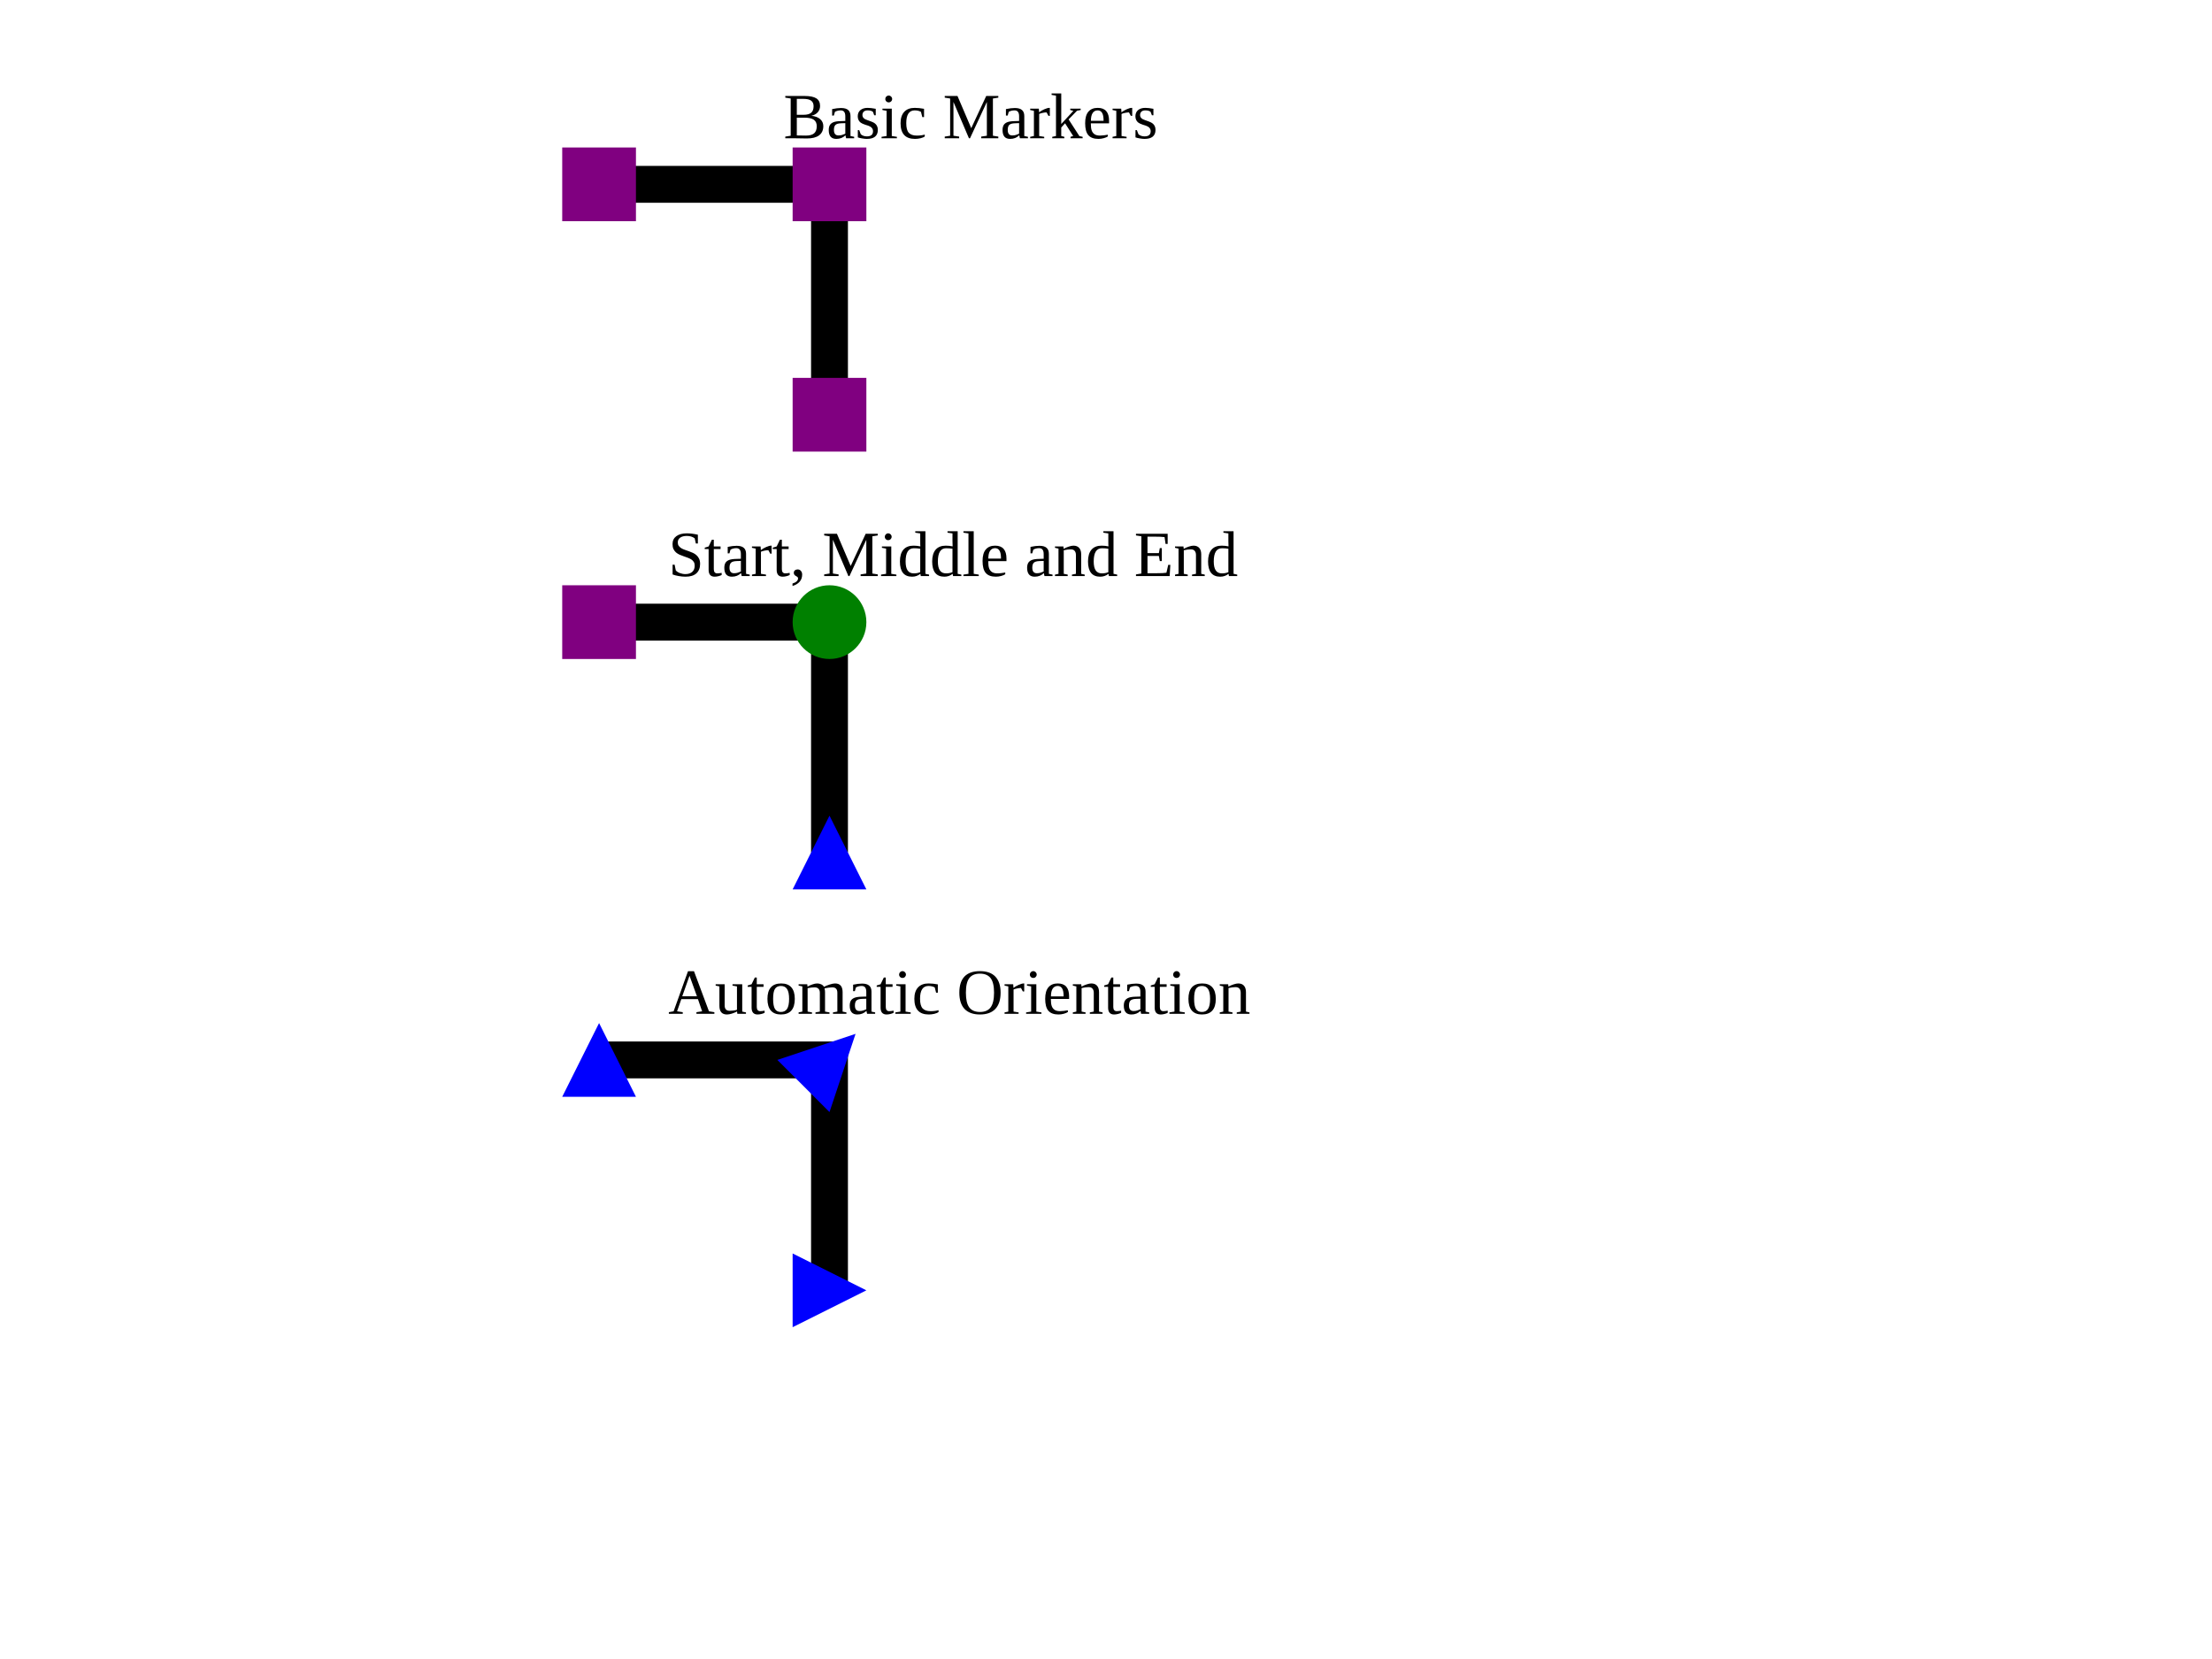
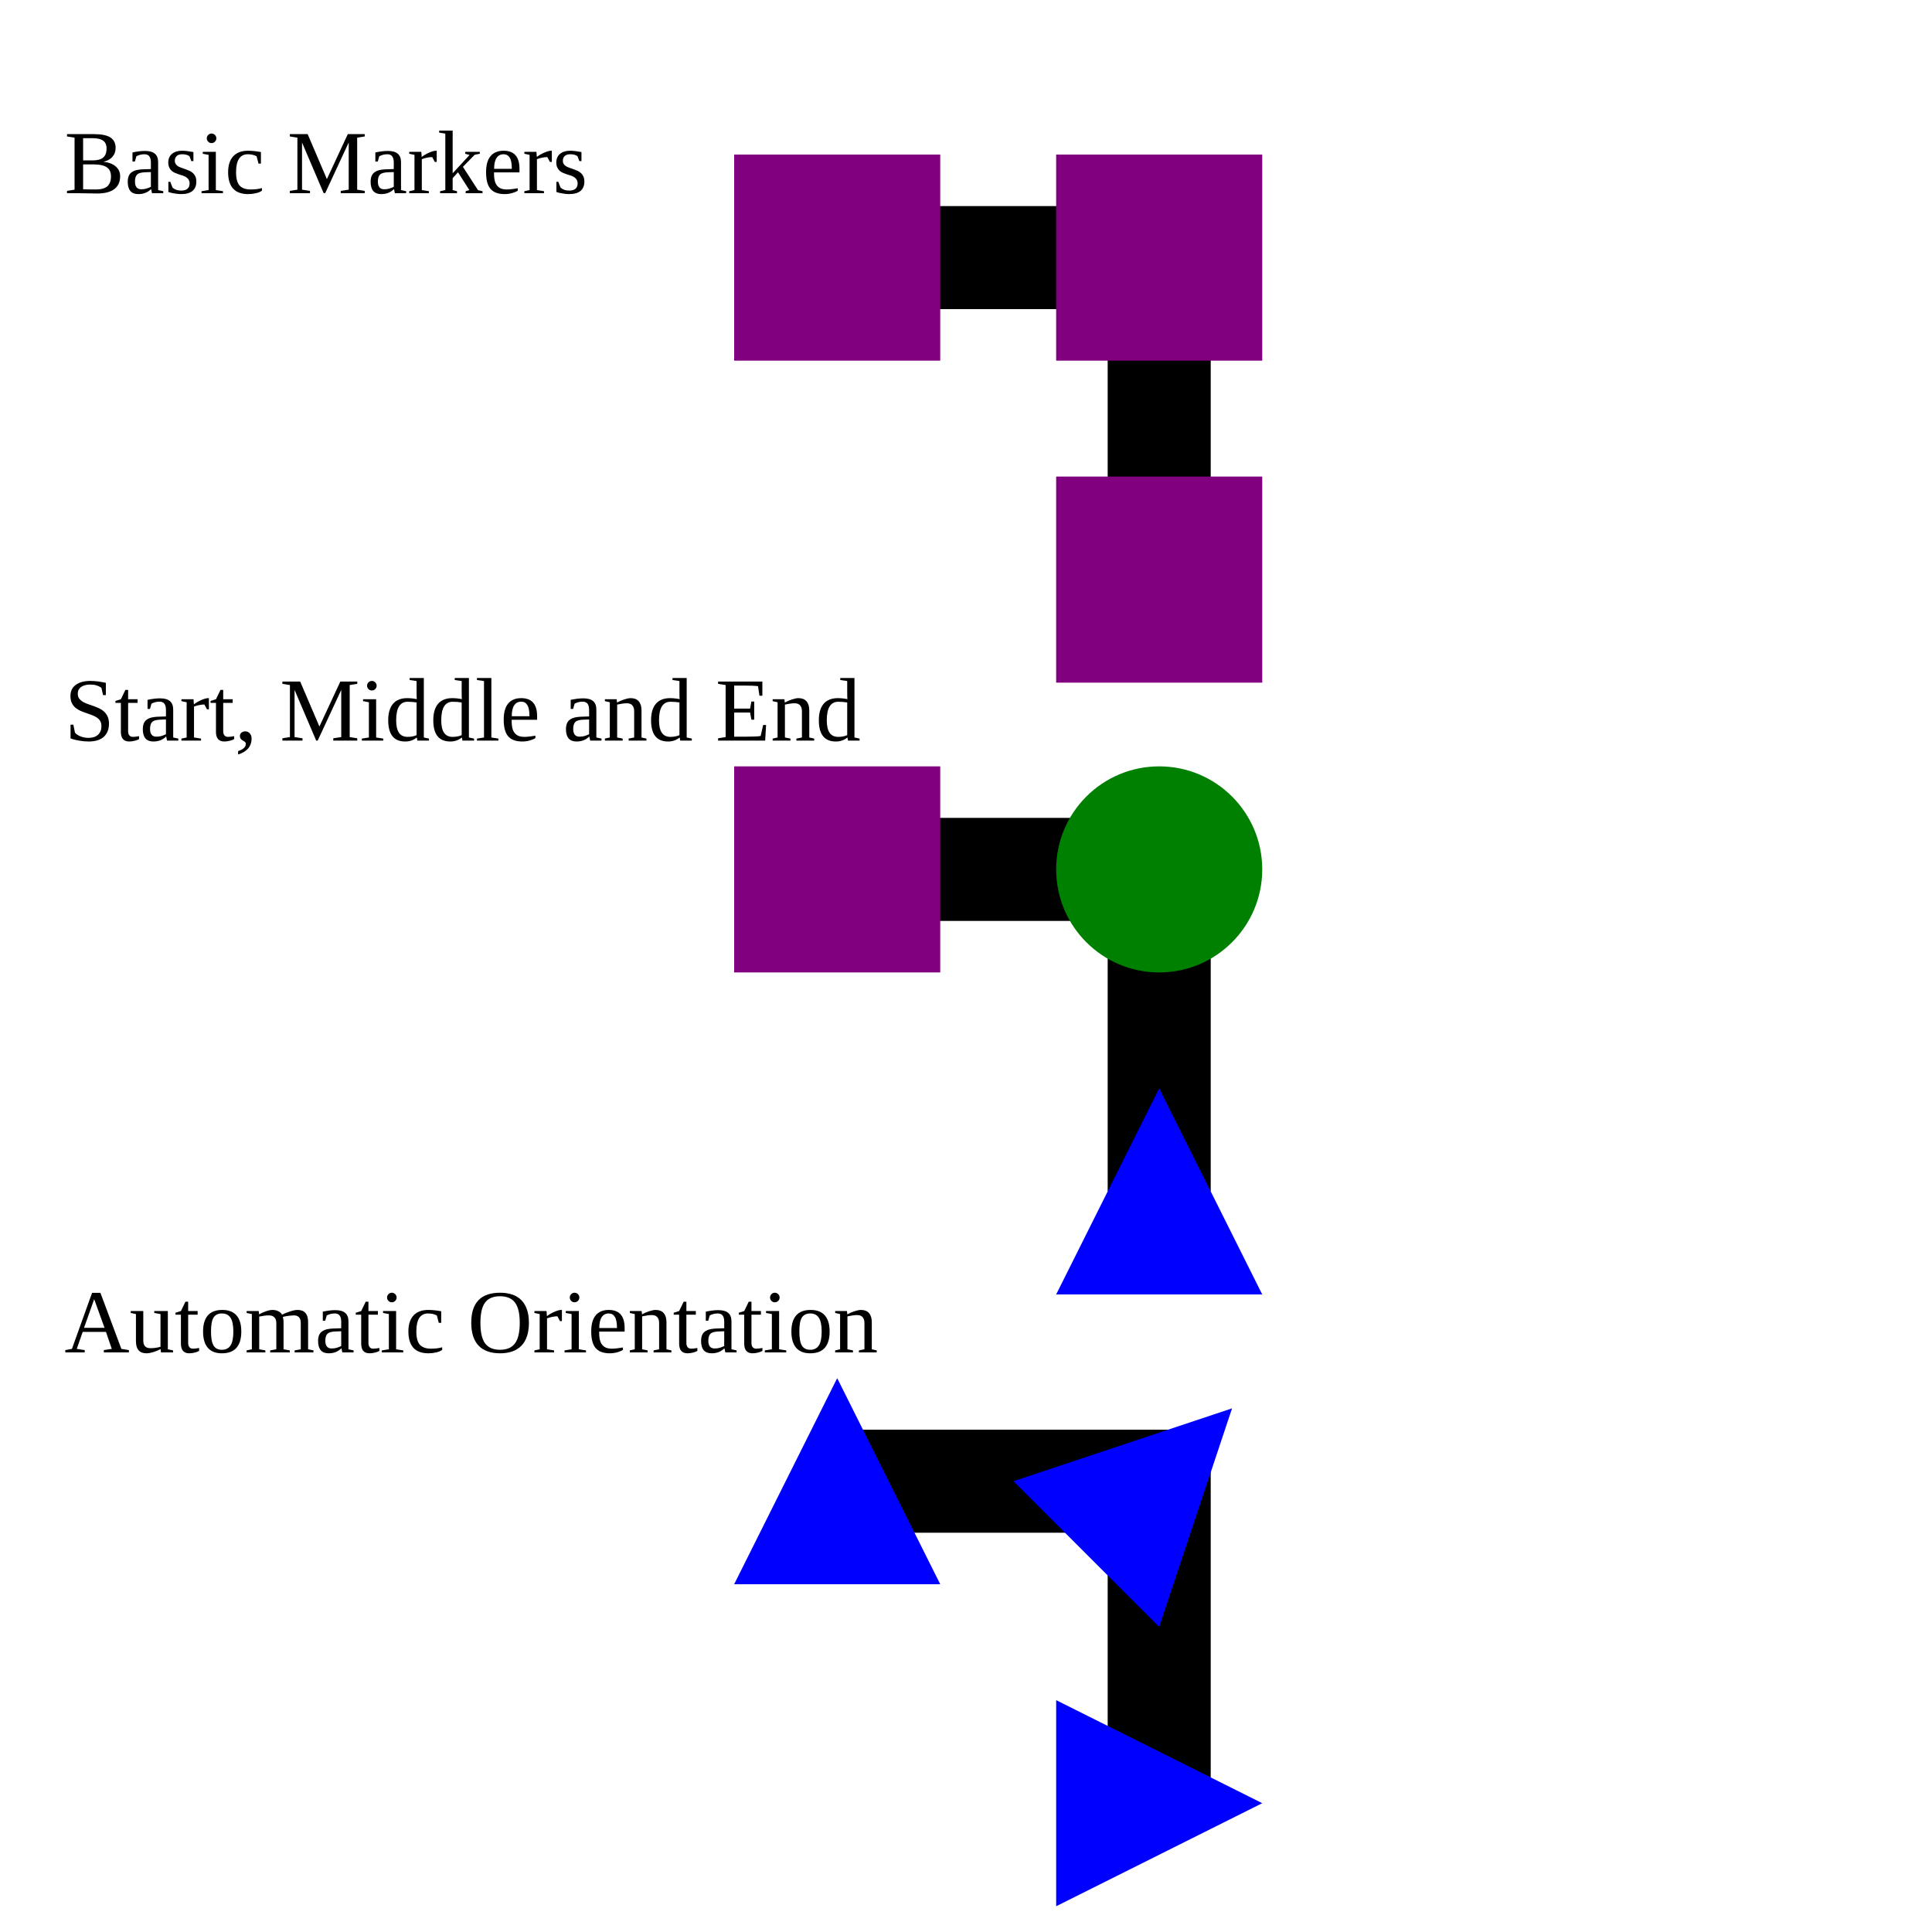
- <svg xmlns="http://www.w3.org/2000/svg" xmlns:html="http://www.w3.org/1999/xhtml" width="100%" height="100%" viewBox="0 0 480 360">
+ <svg xmlns="http://www.w3.org/2000/svg" xmlns:html="http://www.w3.org/1999/xhtml" width="300" height="300">
  <html:link rel="help" href="https://www.w3.org/TR/2016/CR-SVG2-20160915/painting.html#Markers" />
  <html:link rel="match" href="marker-006-ref.svg" />
  <html:meta name="assert" content="Support for marker viewBox." />
  <defs>
    <marker id="marker1" viewBox="20 20 10 10" markerWidth="2" markerHeight="2" refX="25" refY="25" markerUnits="strokeWidth">
      <rect x="20" y="20" width="10" height="10" fill="purple" stroke="none" />
    </marker>
    <marker id="marker2" viewBox="-5 -5 10 10" markerWidth="2" markerHeight="2" markerUnits="strokeWidth" orient="auto">
      <path d="M 0 -5 L 5 5 L -5 5 Z" fill="blue" stroke="none" />
    </marker>
    <marker id="markerStart" viewBox="0 0 10 10" markerWidth="2" markerHeight="2" refX="5" refY="5" markerUnits="strokeWidth">
      <rect width="10" height="10" fill="purple" stroke="none" />
    </marker>
    <marker id="markerMiddle" viewBox="0 0 10 10" markerWidth="2" markerHeight="2" refX="5" refY="5" markerUnits="strokeWidth">
      <circle cx="5" cy="5" r="5" fill="green" stroke="none" />
    </marker>
    <marker id="markerEnd" viewBox="0 0 10 10" markerWidth="2" markerHeight="2" refX="5" refY="5" markerUnits="strokeWidth">
      <path d="M 5 0 L 10 10 L 0 10 Z" fill="blue" stroke="none" />
    </marker>
  </defs>
-   <text x="170" y="30" font-size="14">Basic Markers</text>
-   <path fill="none" stroke="black" stroke-width="8" marker-start="url(#marker1)" marker-mid="url(#marker1)" marker-end="url(#marker1)" d="M 130 40 L 180 40 L 180 90" />
-   <text x="145" y="125" font-size="14">Start, Middle and End</text>
-   <path fill="none" stroke="black" stroke-width="8" marker-start="url(#markerStart)" marker-mid="url(#markerMiddle)" marker-end="url(#markerEnd)" d="M 130 135 L 180 135 L 180 185" />
-   <text x="145" y="220" font-size="14">Automatic Orientation</text>
-   <path fill="none" stroke="black" stroke-width="8" marker-start="url(#marker2)" marker-mid="url(#marker2)" marker-end="url(#marker2)" d="M 130 230 L 180 230 L 180 280" />
+   <text x="10" y="30" font-size="14">Basic Markers</text>
+   <path fill="none" stroke="black" stroke-width="16" marker-start="url(#marker1)" marker-mid="url(#marker1)" marker-end="url(#marker1)" d="M 130 40 L 180 40 L 180 90" />
+   <text x="10" y="115" font-size="14">Start, Middle and End</text>
+   <path fill="none" stroke="black" stroke-width="16" marker-start="url(#markerStart)" marker-mid="url(#markerMiddle)" marker-end="url(#markerEnd)" d="M 130 135 L 180 135 L 180 185" />
+   <text x="10" y="210" font-size="14">Automatic Orientation</text>
+   <path fill="none" stroke="black" stroke-width="16" marker-start="url(#marker2)" marker-mid="url(#marker2)" marker-end="url(#marker2)" d="M 130 230 L 180 230 L 180 280" />
</svg>
